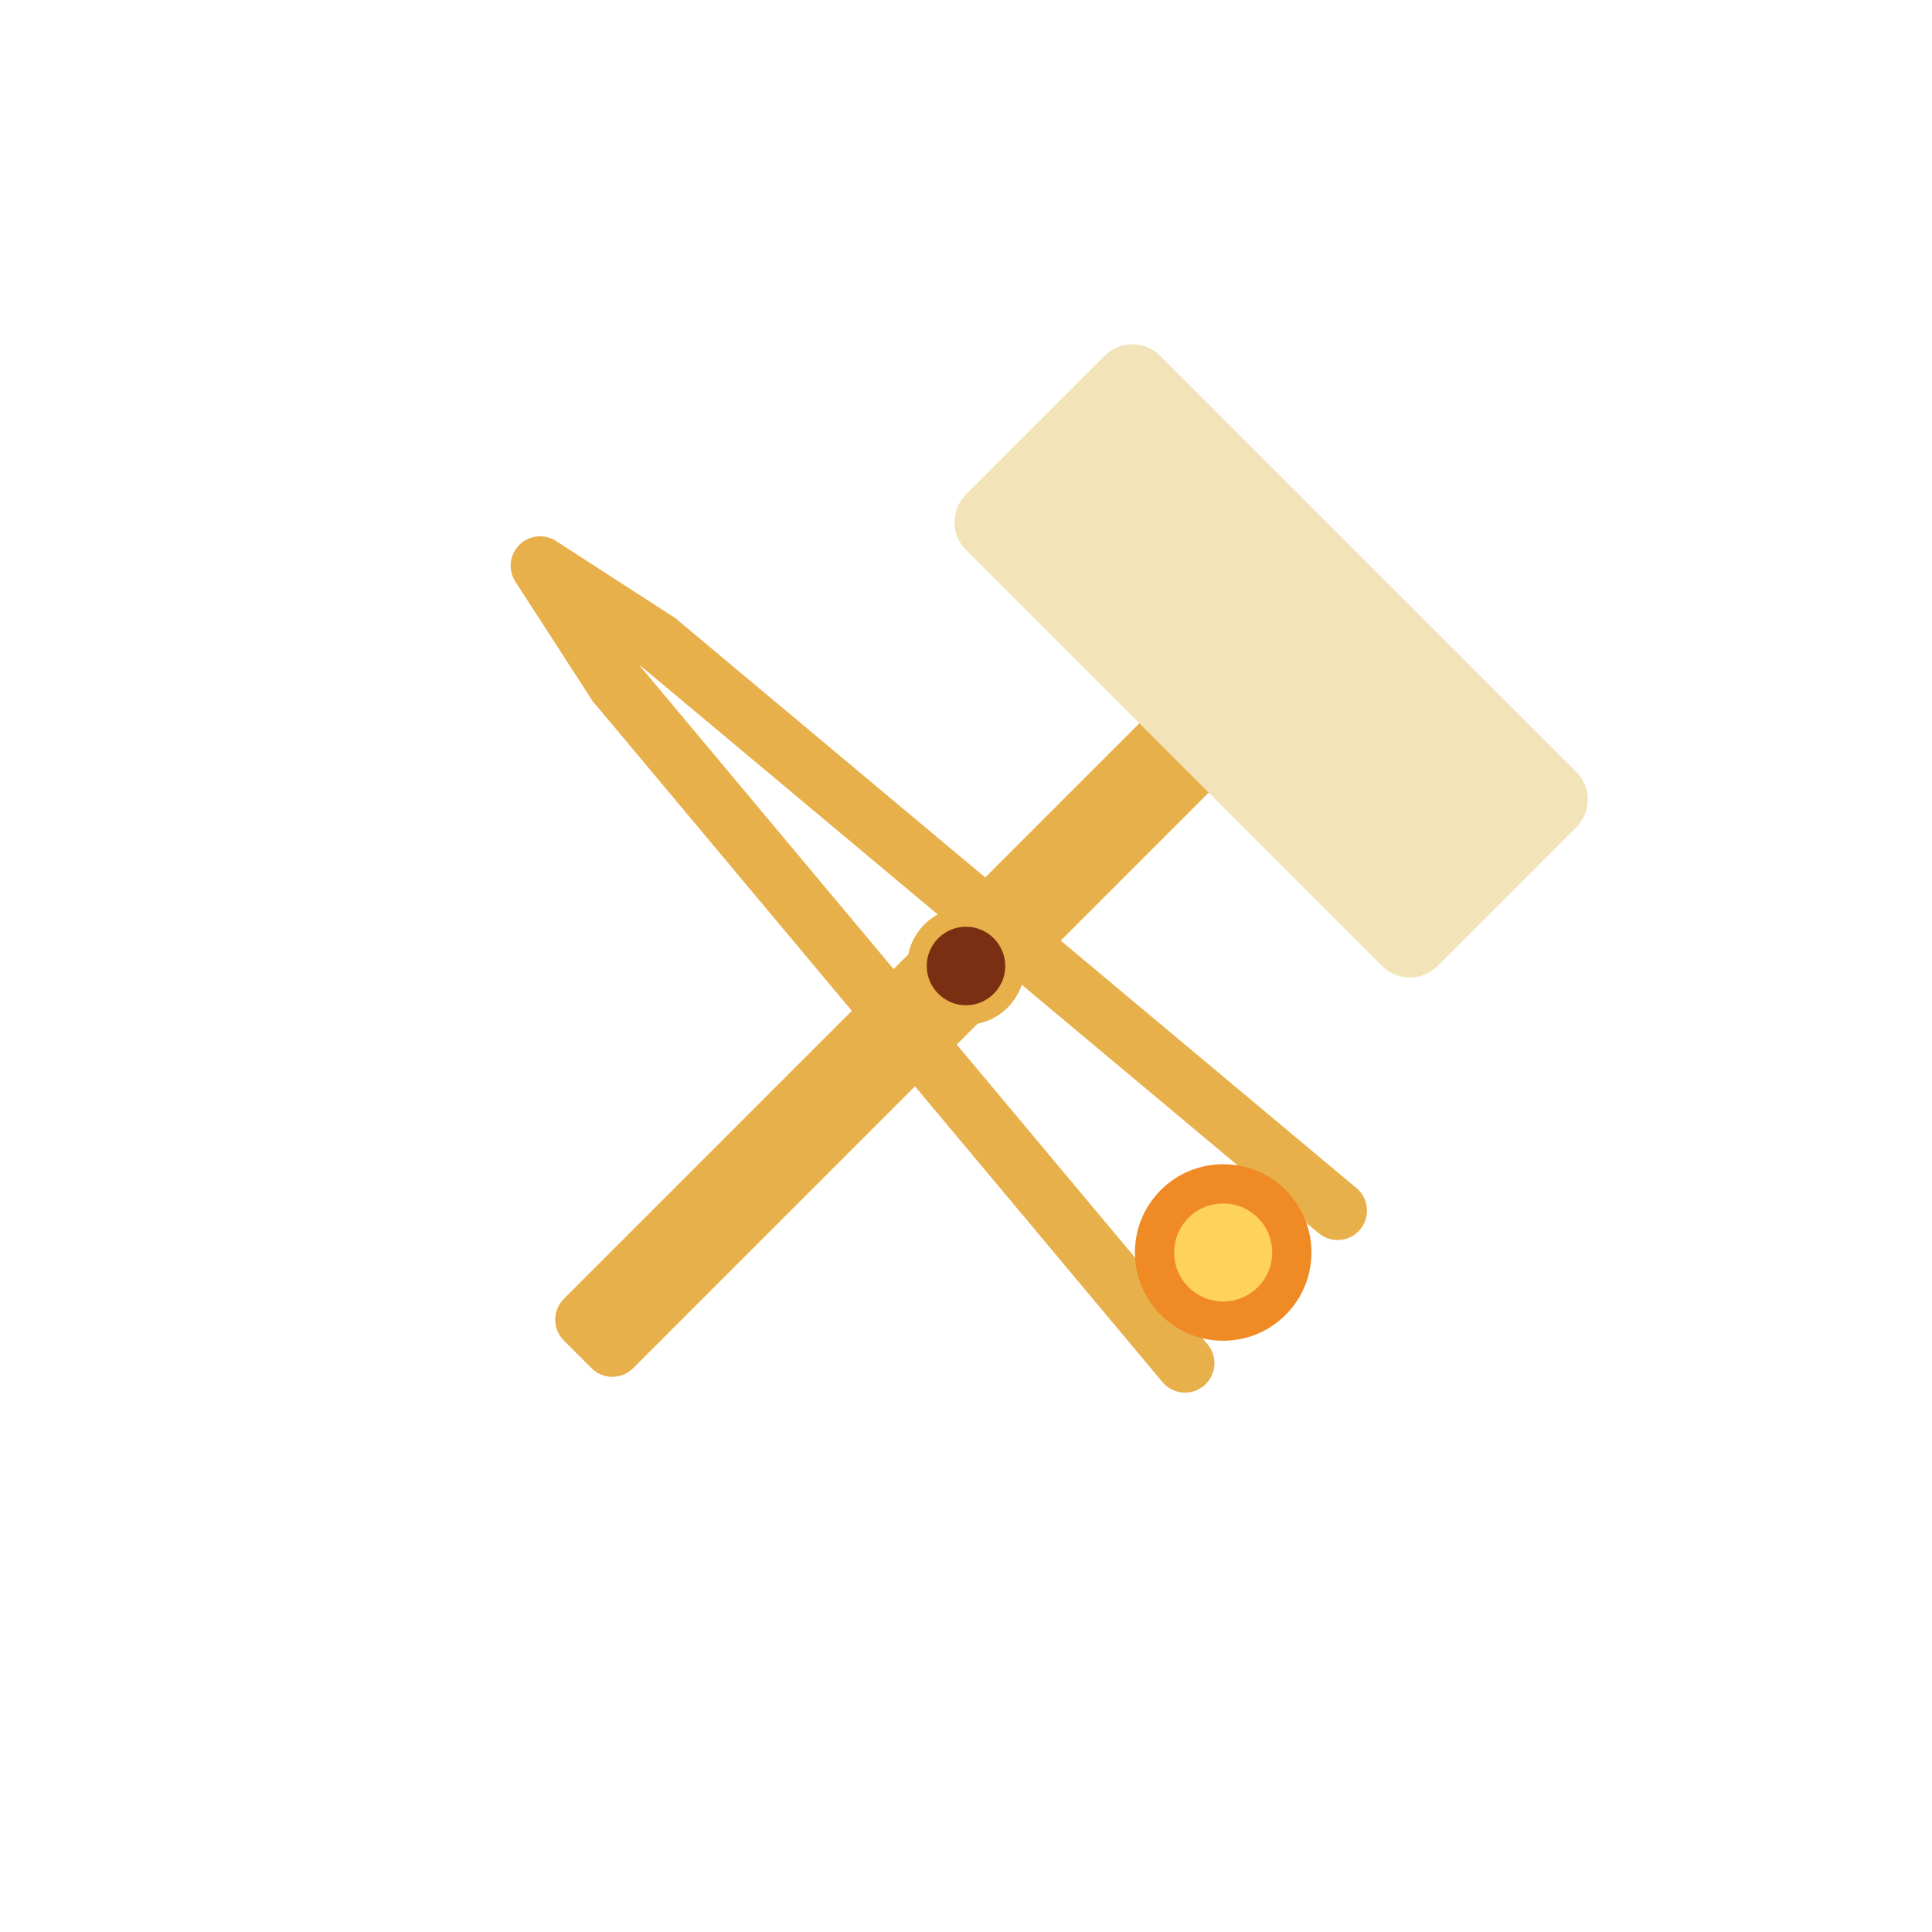
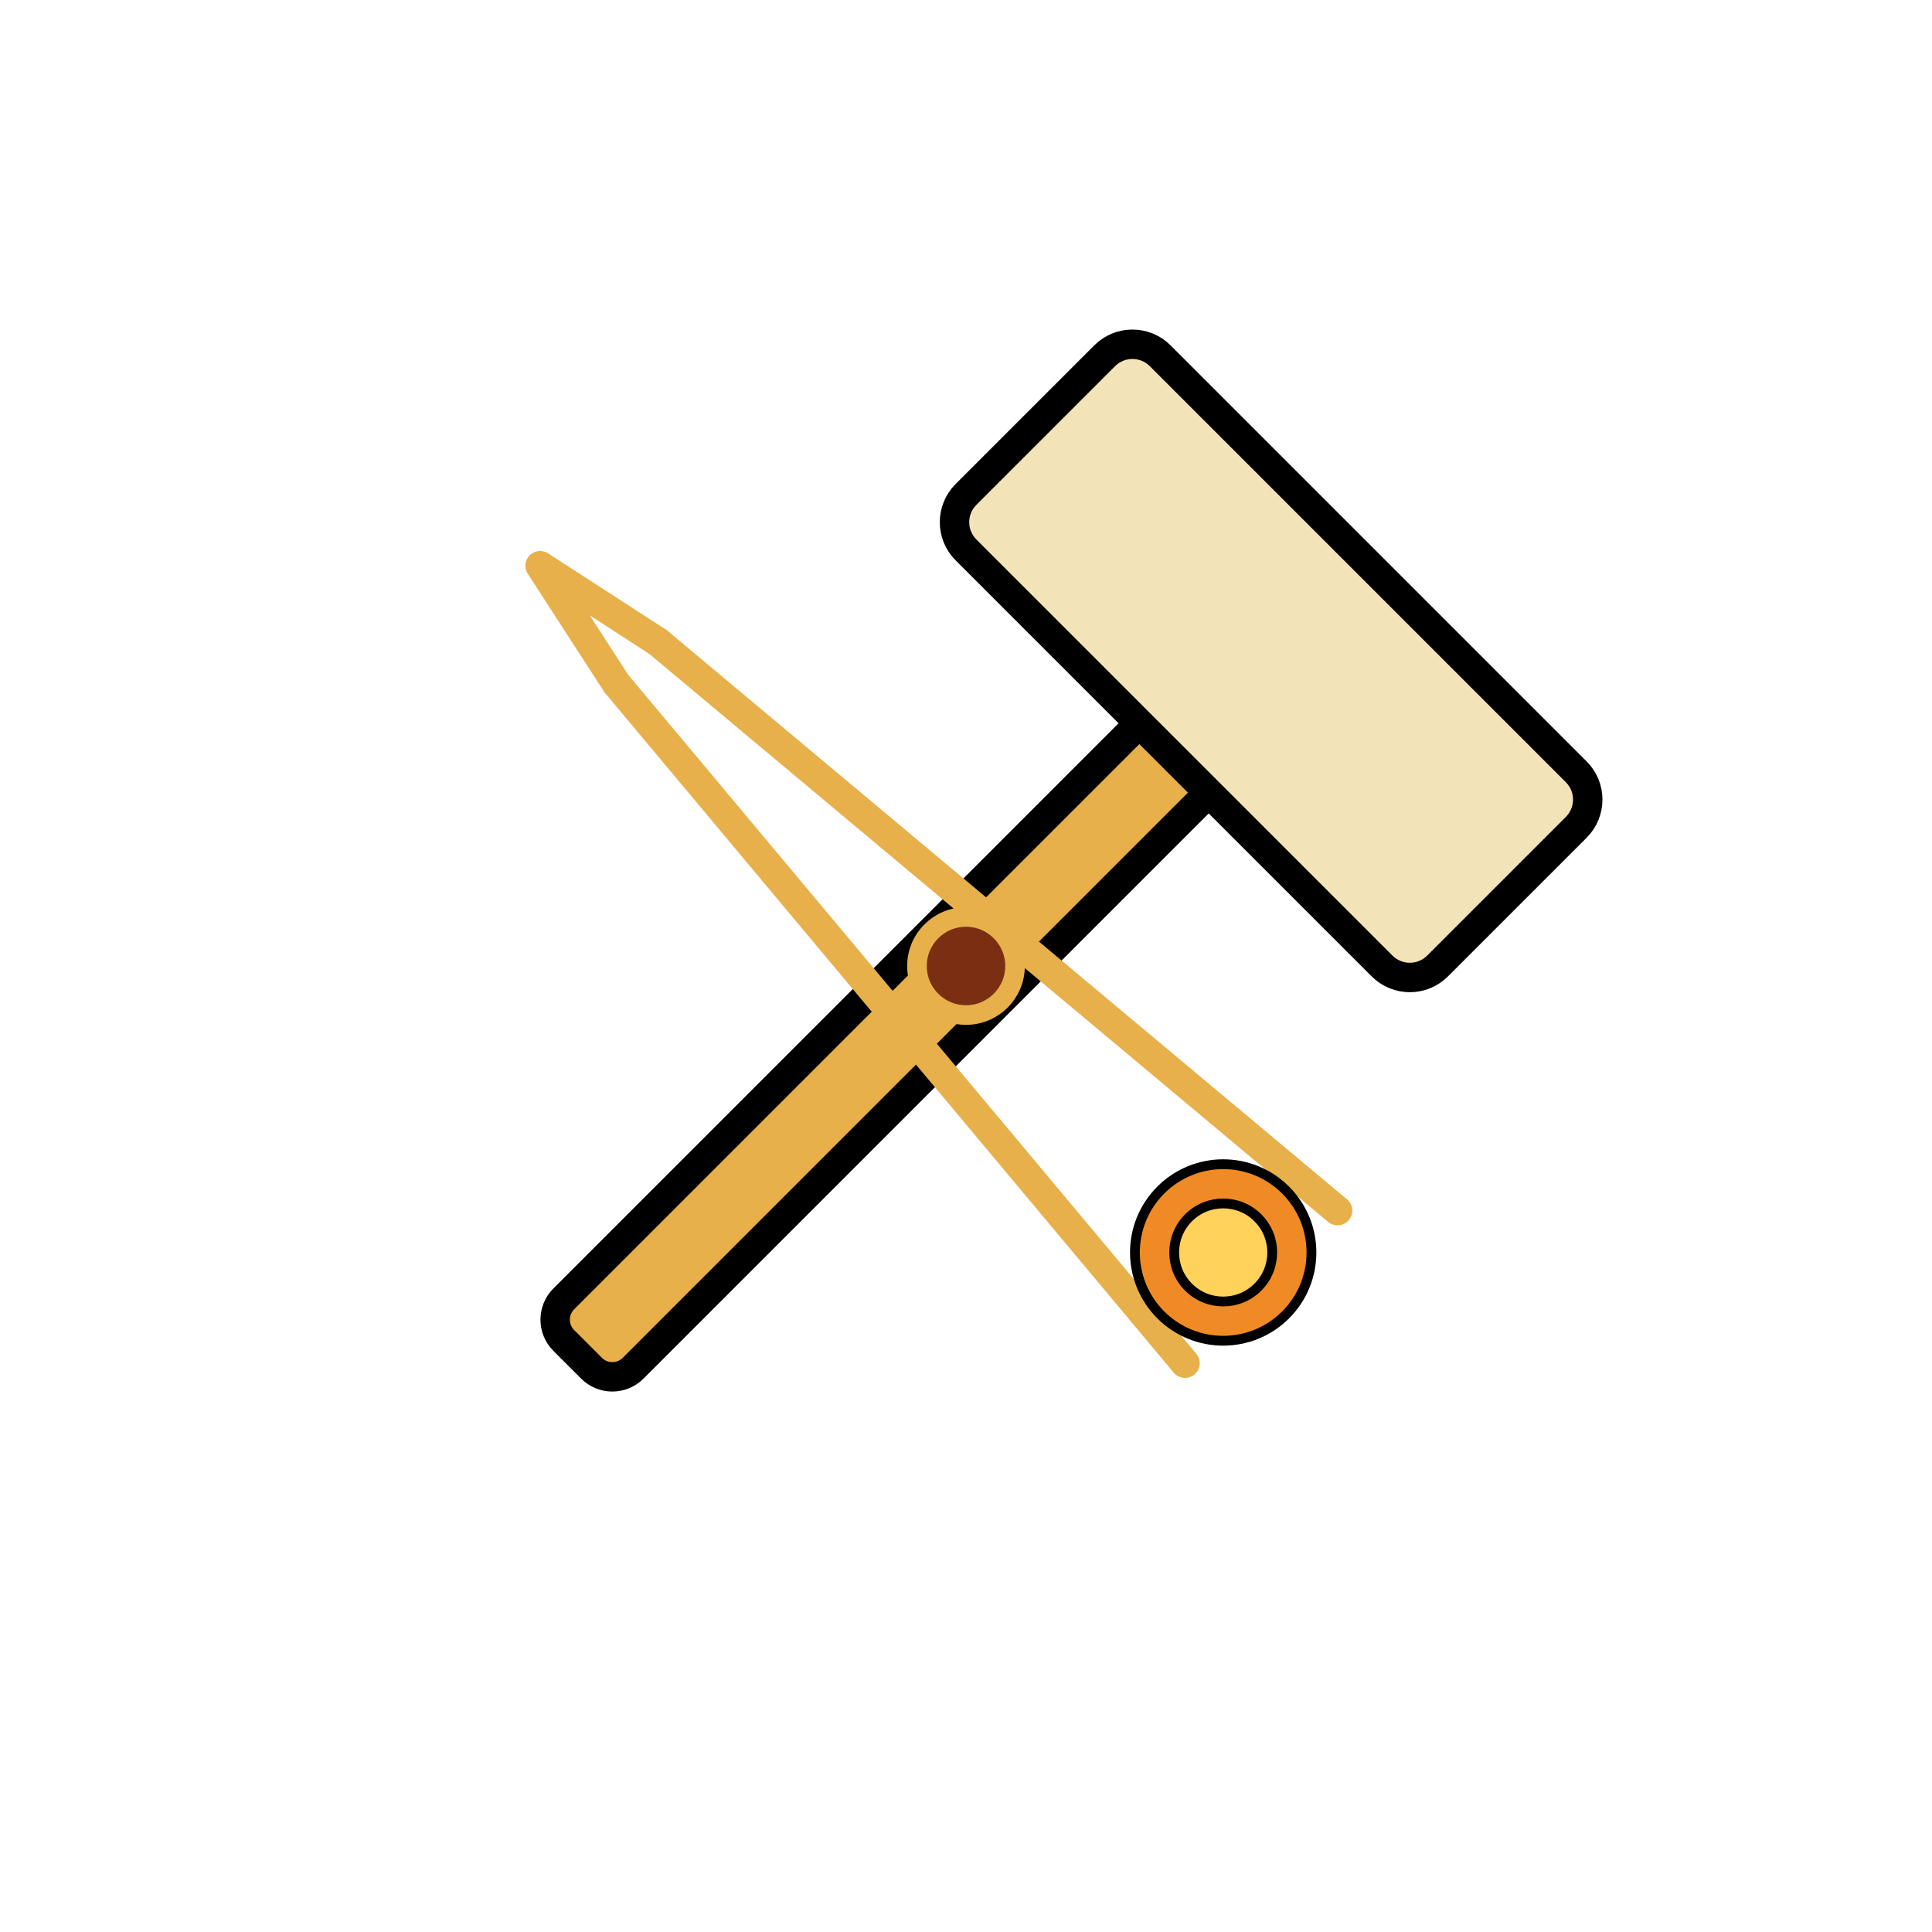
<svg xmlns="http://www.w3.org/2000/svg" width="197" viewBox="0 0 197 197" role="img" version="1.1" id="svg7" height="197">
  <defs id="defs7" />
  <g transform="translate(-1.5,-1.5)" style="color:#0b0b0b;font-weight:400;font-size:16px;font-family:anthropic-sans, '-apple-system', BlinkMacSystemFont, 'Segoe UI', sans-serif;dominant-baseline:auto;text-anchor:start;opacity:1;fill:#000000;stroke:none;stroke-width:1px;stroke-linecap:butt;stroke-linejoin:miter" id="g7">
    <g transform="rotate(45,100,100)" style="color:#0b0b0b;font-weight:400;font-size:16px;font-family:anthropic-sans, '-apple-system', BlinkMacSystemFont, 'Segoe UI', sans-serif;dominant-baseline:auto;text-anchor:start;opacity:1;fill:#000000;stroke:none;stroke-width:1px;stroke-linecap:butt;stroke-linejoin:miter" id="g3">
-       <rect x="95" y="64" width="10" height="92" rx="3" fill="#E8B04A" style="color:#0b0b0b;font-weight:400;font-size:16px;font-family:anthropic-sans, '-apple-system', BlinkMacSystemFont, 'Segoe UI', sans-serif;dominant-baseline:auto;text-anchor:start;opacity:1;fill:#e8b04a;stroke:none;stroke-width:1px;stroke-linecap:butt;stroke-linejoin:miter" id="rect2" />
-       <rect x="66" y="42" width="68" height="28" rx="4" fill="#F3E3B8" style="color:#0b0b0b;font-weight:400;font-size:16px;font-family:anthropic-sans, '-apple-system', BlinkMacSystemFont, 'Segoe UI', sans-serif;dominant-baseline:auto;text-anchor:start;opacity:1;fill:#f3e3b8;stroke:none;stroke-width:1px;stroke-linecap:butt;stroke-linejoin:miter" id="rect3" />
+       <rect x="95" y="64" width="10" height="92" rx="3" fill="#E8B04A" style="color:#0b0b0b;font-weight:400;font-size:16px;font-family:anthropic-sans, '-apple-system', BlinkMacSystemFont, 'Segoe UI', sans-serif;dominant-baseline:auto;text-anchor:start;opacity:1;fill:#e8b04a;stroke:#000000;stroke-width:3;stroke-linecap:butt;stroke-linejoin:miter;stroke-opacity:1;stroke-dasharray:none" id="rect2" />
+       <rect x="66" y="42" width="68" height="28" rx="4" fill="#F3E3B8" style="color:#0b0b0b;font-weight:400;font-size:16px;font-family:anthropic-sans, '-apple-system', BlinkMacSystemFont, 'Segoe UI', sans-serif;dominant-baseline:auto;text-anchor:start;opacity:1;fill:#f3e3b8;stroke:#000000;stroke-width:3;stroke-linecap:butt;stroke-linejoin:miter;stroke-opacity:1;stroke-dasharray:none" id="rect3" />
    </g>
-     <g transform="rotate(-45,82.12862,110.0151)" fill="none" stroke="#E8B04A" stroke-width="6" stroke-linecap="round" style="color:#0b0b0b;font-weight:400;font-size:16px;font-family:anthropic-sans, '-apple-system', BlinkMacSystemFont, 'Segoe UI', sans-serif;dominant-baseline:auto;text-anchor:start;opacity:1;fill:none;stroke:#e8b04a;stroke-width:6px;stroke-linecap:round;stroke-linejoin:miter" id="g5">
-       <path d="M 89,160 97,70" style="color:#0b0b0b;font-weight:400;font-size:16px;font-family:anthropic-sans, '-apple-system', BlinkMacSystemFont, 'Segoe UI', sans-serif;dominant-baseline:auto;text-anchor:start;opacity:1;fill:none;stroke:#e8b04a;stroke-width:6px;stroke-linecap:round;stroke-linejoin:miter" id="path3" />
-       <path d="M 111,160 103,70" style="color:#0b0b0b;font-weight:400;font-size:16px;font-family:anthropic-sans, '-apple-system', BlinkMacSystemFont, 'Segoe UI', sans-serif;dominant-baseline:auto;text-anchor:start;opacity:1;fill:none;stroke:#e8b04a;stroke-width:6px;stroke-linecap:round;stroke-linejoin:miter" id="path4" />
-       <path d="m 97,70 3,-14 m 3,14 -3,-14" style="color:#0b0b0b;font-weight:400;font-size:16px;font-family:anthropic-sans, '-apple-system', BlinkMacSystemFont, 'Segoe UI', sans-serif;dominant-baseline:auto;text-anchor:start;opacity:1;fill:none;stroke:#e8b04a;stroke-width:6px;stroke-linecap:round;stroke-linejoin:miter" id="path5" />
+     <g transform="rotate(-45,82.12862,110.0151)" fill="none" stroke="#E8B04A" stroke-width="6" stroke-linecap="round" style="color:#0b0b0b;font-weight:400;font-size:16px;font-family:anthropic-sans, '-apple-system', BlinkMacSystemFont, 'Segoe UI', sans-serif;dominant-baseline:auto;text-anchor:start;opacity:1;fill:#e8b04a;stroke:#e8b04a;stroke-width:3;stroke-linecap:round;stroke-linejoin:miter;stroke-dasharray:none;fill-opacity:1" id="g5">
+       <path d="M 89,160 97,70" style="color:#0b0b0b;font-weight:400;font-size:16px;font-family:anthropic-sans, '-apple-system', BlinkMacSystemFont, 'Segoe UI', sans-serif;dominant-baseline:auto;text-anchor:start;opacity:1;fill:#e8b04a;stroke:#e8b04a;stroke-width:3;stroke-linecap:round;stroke-linejoin:miter;stroke-dasharray:none;fill-opacity:1" id="path3" />
+       <path d="M 111,160 103,70" style="color:#0b0b0b;font-weight:400;font-size:16px;font-family:anthropic-sans, '-apple-system', BlinkMacSystemFont, 'Segoe UI', sans-serif;dominant-baseline:auto;text-anchor:start;opacity:1;fill:#e8b04a;stroke:#e8b04a;stroke-width:3;stroke-linecap:round;stroke-linejoin:miter;stroke-dasharray:none;fill-opacity:1" id="path4" />
+       <path d="m 97,70 3,-14 m 3,14 -3,-14" style="color:#0b0b0b;font-weight:400;font-size:16px;font-family:anthropic-sans, '-apple-system', BlinkMacSystemFont, 'Segoe UI', sans-serif;dominant-baseline:auto;text-anchor:start;opacity:1;fill:#e8b04a;stroke:#e8b04a;stroke-width:3;stroke-linecap:round;stroke-linejoin:miter;stroke-dasharray:none;fill-opacity:1" id="path5" />
    </g>
-     <g transform="rotate(-45,208.7289,57.94875)" style="color:#0b0b0b;font-weight:400;font-size:16px;font-family:anthropic-sans, '-apple-system', BlinkMacSystemFont, 'Segoe UI', sans-serif;dominant-baseline:auto;text-anchor:start;opacity:1;fill:#000000;stroke:none;stroke-width:1px;stroke-linecap:butt;stroke-linejoin:miter" id="g6">
-       <circle cx="100" cy="50" r="9" fill="#F08A24" style="color:#0b0b0b;font-weight:400;font-size:16px;font-family:anthropic-sans, '-apple-system', BlinkMacSystemFont, 'Segoe UI', sans-serif;dominant-baseline:auto;text-anchor:start;opacity:1;fill:#f08a24;stroke:none;stroke-width:1px;stroke-linecap:butt;stroke-linejoin:miter" id="circle5" />
-       <circle cx="100" cy="50" r="5" fill="#FFD25A" style="color:#0b0b0b;font-weight:400;font-size:16px;font-family:anthropic-sans, '-apple-system', BlinkMacSystemFont, 'Segoe UI', sans-serif;dominant-baseline:auto;text-anchor:start;opacity:1;fill:#ffd25a;stroke:none;stroke-width:1px;stroke-linecap:butt;stroke-linejoin:miter" id="circle6" />
+     <g transform="rotate(-45,208.7289,57.94875)" style="color:#0b0b0b;font-weight:400;font-size:16px;font-family:anthropic-sans, '-apple-system', BlinkMacSystemFont, 'Segoe UI', sans-serif;dominant-baseline:auto;text-anchor:start;opacity:1;fill:#000000;stroke:#000000;stroke-width:1px;stroke-linecap:butt;stroke-linejoin:miter;stroke-opacity:1" id="g6">
+       <circle cx="100" cy="50" r="9" fill="#F08A24" style="color:#0b0b0b;font-weight:400;font-size:16px;font-family:anthropic-sans, '-apple-system', BlinkMacSystemFont, 'Segoe UI', sans-serif;dominant-baseline:auto;text-anchor:start;opacity:1;fill:#f08a24;stroke:#000000;stroke-width:1px;stroke-linecap:butt;stroke-linejoin:miter;stroke-opacity:1" id="circle5" />
+       <circle cx="100" cy="50" r="5" fill="#FFD25A" style="color:#0b0b0b;font-weight:400;font-size:16px;font-family:anthropic-sans, '-apple-system', BlinkMacSystemFont, 'Segoe UI', sans-serif;dominant-baseline:auto;text-anchor:start;opacity:1;fill:#ffd25a;stroke:#000000;stroke-width:1px;stroke-linecap:butt;stroke-linejoin:miter;stroke-opacity:1" id="circle6" />
    </g>
    <circle cx="100" cy="100" r="5" fill="#7A2E12" stroke="#E8B04A" stroke-width="2" style="color:#0b0b0b;font-weight:400;font-size:16px;font-family:anthropic-sans, '-apple-system', BlinkMacSystemFont, 'Segoe UI', sans-serif;dominant-baseline:auto;text-anchor:start;opacity:1;fill:#7a2e12;stroke:#e8b04a;stroke-width:2px;stroke-linecap:butt;stroke-linejoin:miter" id="circle7" />
  </g>
</svg>
